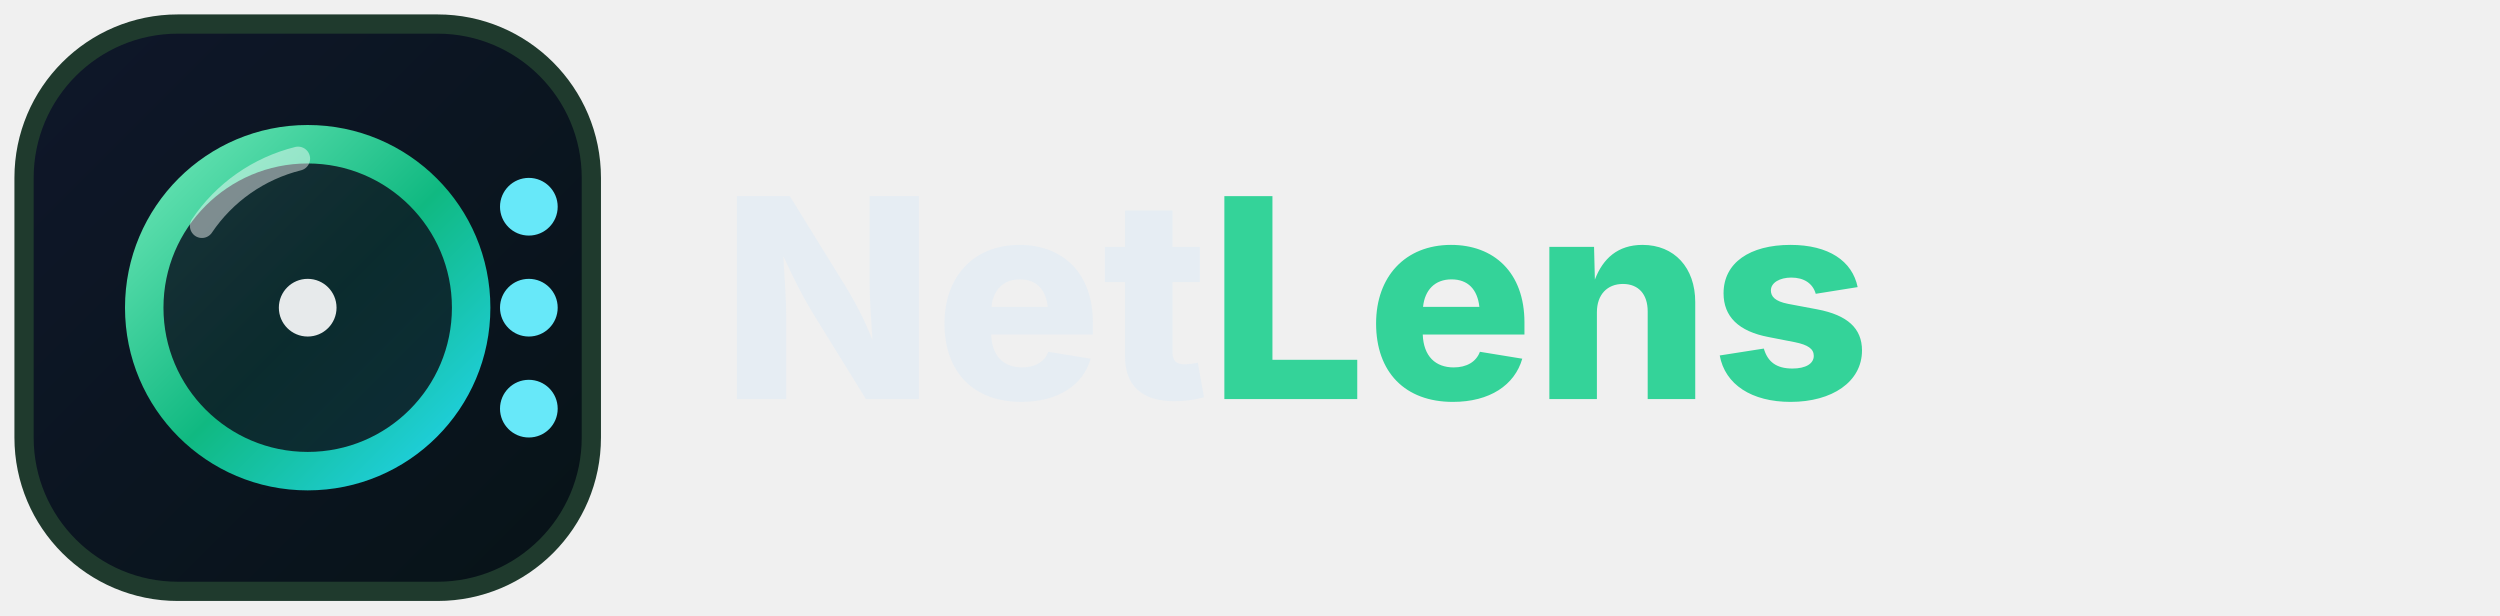
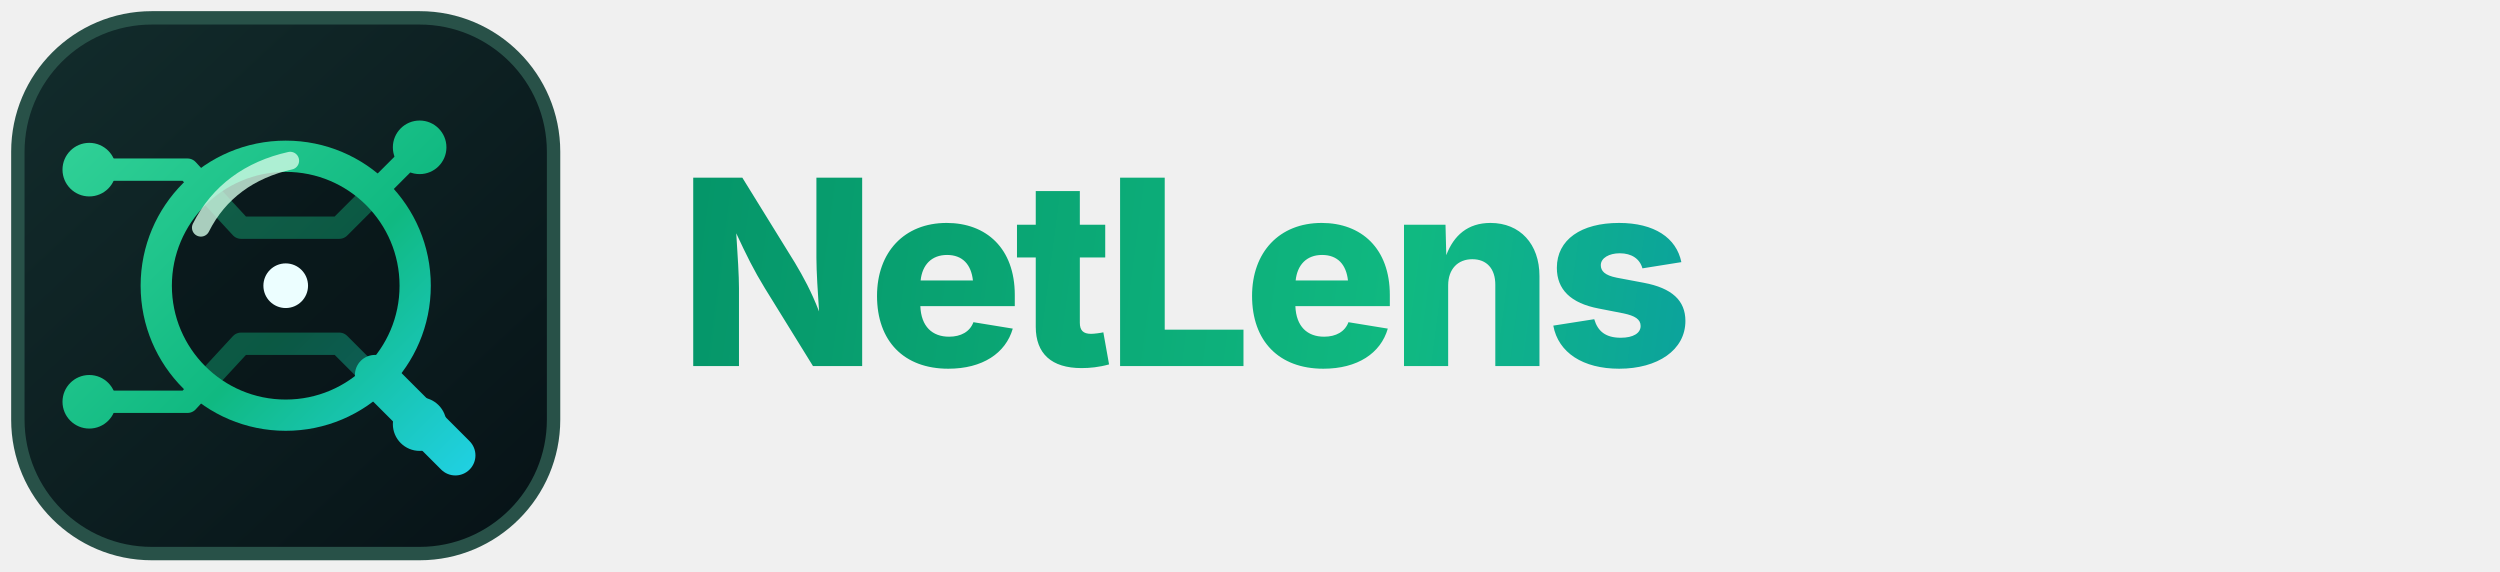
- <svg xmlns="http://www.w3.org/2000/svg" viewBox="0 0 520 128">
+ <svg xmlns="http://www.w3.org/2000/svg" viewBox="0 0 560 128" role="img" aria-labelledby="title desc">
  <defs>
-     <linearGradient id="b" x1="0" y1="0" x2="1" y2="1">
-       <stop stop-color="#0f172a" />
+     <linearGradient id="mark-accent" x1="18" y1="18" x2="110" y2="110" gradientUnits="userSpaceOnUse">
+       <stop stop-color="#34d399" />
+       <stop offset=".55" stop-color="#10b981" />
+       <stop offset="1" stop-color="#22d3ee" />
+     </linearGradient>
+     <linearGradient id="mark-shell" x1="12" y1="8" x2="116" y2="120" gradientUnits="userSpaceOnUse">
+       <stop stop-color="#122b2b" />
      <stop offset="1" stop-color="#071317" />
    </linearGradient>
-     <linearGradient id="r" x1="0" y1="0" x2="1" y2="1">
-       <stop stop-color="#6ee7b7" />
-       <stop offset=".52" stop-color="#10b981" />
-       <stop offset="1" stop-color="#22d3ee" />
+     <linearGradient id="word-accent" x1="156" y1="48" x2="430" y2="84" gradientUnits="userSpaceOnUse">
+       <stop stop-color="#059669" />
+       <stop offset=".58" stop-color="#10b981" />
+       <stop offset="1" stop-color="#0891b2" />
    </linearGradient>
  </defs>
-   <rect x="5" y="5" width="118" height="118" rx="32" fill="url(#b)" stroke="#1f3a2d" stroke-width="4" />
-   <g stroke="url(#r)" stroke-width="6" stroke-linecap="round">
-     <path d="M18 43h92" />
-     <path d="M18 64h92" />
-     <path d="M18 85h92" />
+   <g>
+     <rect x="4" y="4" width="120" height="120" rx="30" fill="url(#mark-shell)" stroke="#285148" stroke-width="3" />
+     <g fill="none" stroke="url(#mark-accent)" stroke-linecap="round" stroke-linejoin="round">
+       <path d="M20 38h22l12 13h22l18-18" stroke-width="5" />
+       <path d="M20 90h22l12-13h22l18 18" stroke-width="5" />
+     </g>
+     <g fill="url(#mark-accent)">
+       <circle cx="20" cy="38" r="6" />
+       <circle cx="20" cy="90" r="6" />
+       <circle cx="94" cy="33" r="6" />
+       <circle cx="94" cy="95" r="6" />
+     </g>
+     <circle cx="64" cy="64" r="29" fill="#071317" fill-opacity=".58" stroke="url(#mark-accent)" stroke-width="7" />
+     <path d="M45 51c4-8 11-13 20-15" fill="none" stroke="#d1fae5" stroke-linecap="round" stroke-width="4" opacity=".8" />
+     <circle cx="64" cy="64" r="5" fill="#ecfeff" />
+     <path d="m84 84 18 18" fill="none" stroke="url(#mark-accent)" stroke-linecap="round" stroke-width="9" />
  </g>
-   <g fill="#67e8f9">
-     <circle cx="110" cy="43" r="6" />
-     <circle cx="110" cy="64" r="6" />
-     <circle cx="110" cy="85" r="6" />
-   </g>
-   <circle cx="64" cy="64" r="34" fill="url(#r)" opacity=".14" />
-   <circle cx="64" cy="64" r="34" fill="none" stroke="url(#r)" stroke-width="8" />
-   <path d="M42 47a34 34 0 0 1 20-14" fill="none" stroke="#fff" stroke-opacity=".45" stroke-width="5" stroke-linecap="round" />
-   <circle cx="64" cy="64" r="6" fill="#fff" opacity=".9" />
-   <text x="150" y="83" fill="#e6edf3" font-family="Inter,Arial,sans-serif" font-size="58" font-weight="800">Net<tspan fill="#34d399">Lens</tspan>
-   </text>
+   <text x="152" y="82" fill="url(#word-accent)" font-family="Inter,ui-sans-serif,sans-serif" font-size="58" font-weight="800" letter-spacing="-2">NetLens</text>
</svg>
